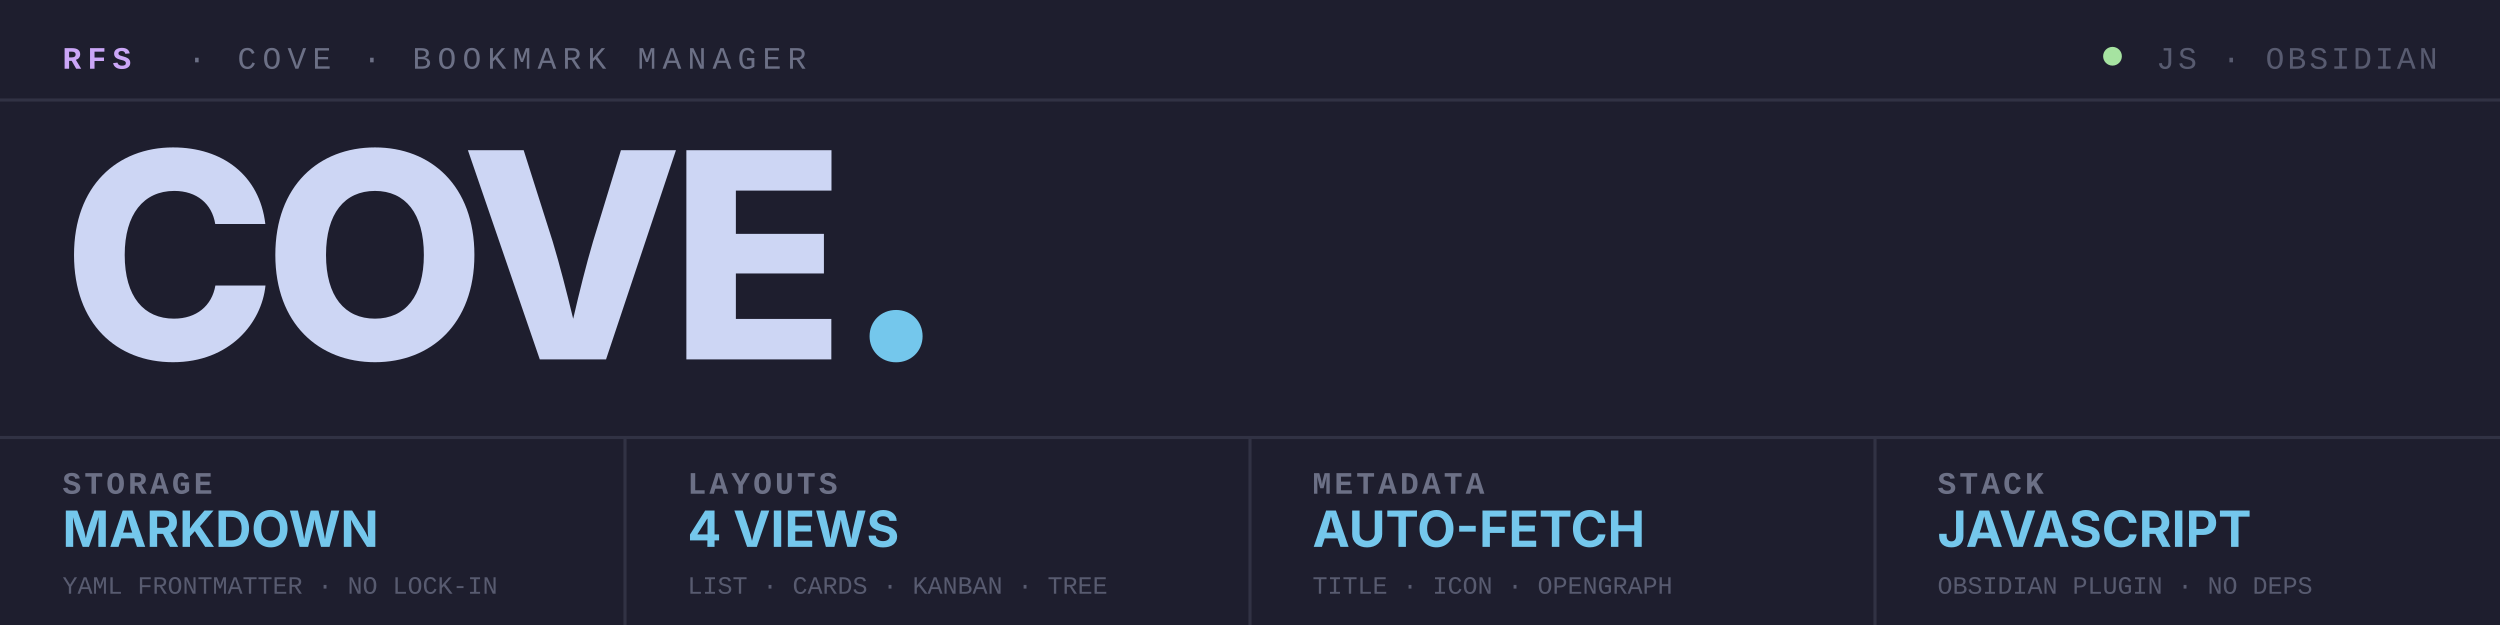
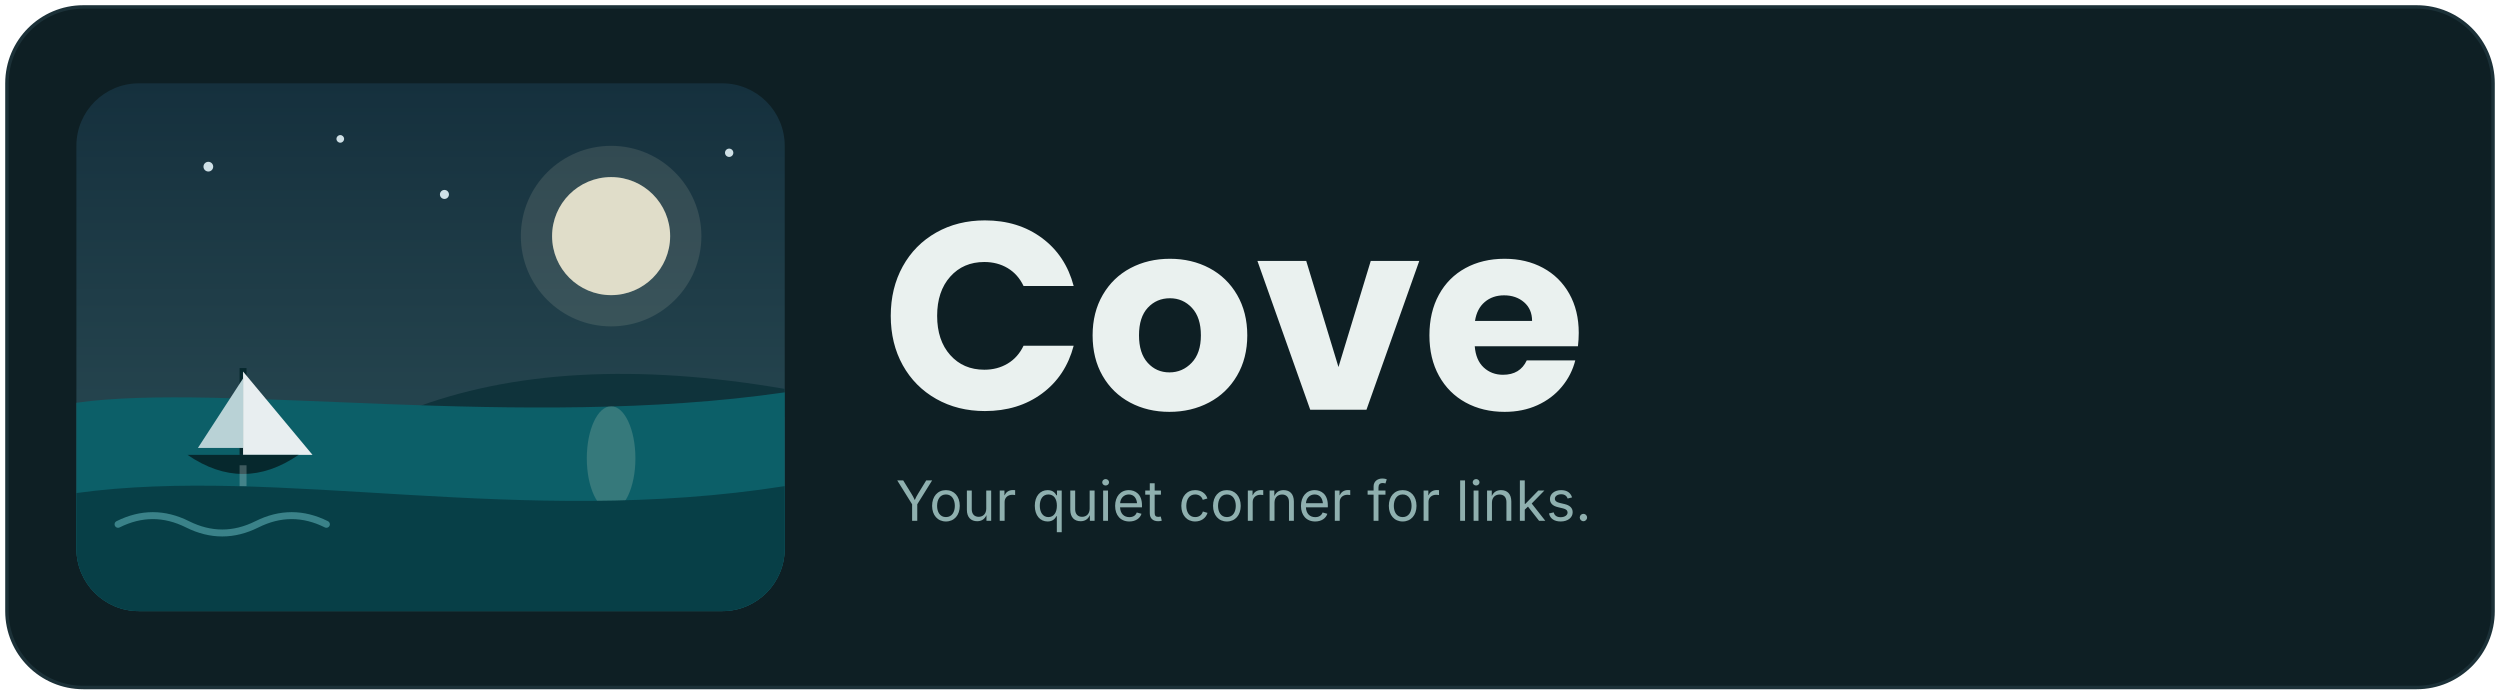
- <svg xmlns="http://www.w3.org/2000/svg" viewBox="0 0 800 200" fill="none">
-   <rect x="0" y="0" width="800" height="200" fill="#1e1e2e" />
-   <line x1="0" y1="32" x2="800" y2="32" stroke="#313244" stroke-width="1" />
-   <text x="20" y="22" font-family="'JetBrains Mono', 'Courier New', monospace" font-size="10" font-weight="700" fill="#cba6f7" letter-spacing="2">RFS</text>
-   <text x="60" y="22" font-family="'JetBrains Mono', 'Courier New', monospace" font-size="10" font-weight="400" fill="#6c7086" letter-spacing="2">·  COVE  ·  BOOKMARK MANAGER</text>
-   <circle cx="676" cy="18" r="3" fill="#a6e3a1" />
-   <text x="780" y="22" text-anchor="end" font-family="'JetBrains Mono', 'Courier New', monospace" font-size="10" font-weight="400" fill="#585b70" letter-spacing="1">JS · OBSIDIAN</text>
-   <text x="20" y="115" font-family="'Inter', 'Helvetica Neue', Arial, sans-serif" font-size="92" font-weight="800" fill="#cdd6f4" letter-spacing="-4">COVE<tspan fill="#74c7ec">.</tspan>
-   </text>
-   <line x1="0" y1="140" x2="800" y2="140" stroke="#313244" stroke-width="1" />
-   <line x1="200" y1="140" x2="200" y2="200" stroke="#313244" stroke-width="1" />
-   <line x1="400" y1="140" x2="400" y2="200" stroke="#313244" stroke-width="1" />
-   <line x1="600" y1="140" x2="600" y2="200" stroke="#313244" stroke-width="1" />
-   <text x="20" y="158" font-family="'JetBrains Mono', 'Courier New', monospace" font-size="10" font-weight="600" fill="#6c7086" letter-spacing="1">STORAGE</text>
-   <text x="20" y="175" font-family="'Inter', 'Helvetica Neue', Arial, sans-serif" font-size="16" font-weight="700" fill="#74c7ec" letter-spacing="0">MARKDOWN</text>
-   <text x="20" y="190" font-family="'JetBrains Mono', 'Courier New', monospace" font-size="8" fill="#585b70" letter-spacing="0">YAML FRONTMATTER · NO LOCK-IN</text>
-   <text x="220" y="158" font-family="'JetBrains Mono', 'Courier New', monospace" font-size="10" font-weight="600" fill="#6c7086" letter-spacing="1">LAYOUTS</text>
-   <text x="220" y="175" font-family="'Inter', 'Helvetica Neue', Arial, sans-serif" font-size="16" font-weight="700" fill="#74c7ec" letter-spacing="0">4 VIEWS</text>
-   <text x="220" y="190" font-family="'JetBrains Mono', 'Courier New', monospace" font-size="8" fill="#585b70" letter-spacing="0">LIST · CARDS · KANBAN · TREE</text>
-   <text x="420" y="158" font-family="'JetBrains Mono', 'Courier New', monospace" font-size="10" font-weight="600" fill="#6c7086" letter-spacing="1">METADATA</text>
-   <text x="420" y="175" font-family="'Inter', 'Helvetica Neue', Arial, sans-serif" font-size="16" font-weight="700" fill="#74c7ec" letter-spacing="0">AUTO-FETCH</text>
-   <text x="420" y="190" font-family="'JetBrains Mono', 'Courier New', monospace" font-size="8" fill="#585b70" letter-spacing="0">TITLE · ICON · OPENGRAPH</text>
-   <text x="620" y="158" font-family="'JetBrains Mono', 'Courier New', monospace" font-size="10" font-weight="600" fill="#6c7086" letter-spacing="1">STACK</text>
-   <text x="620" y="175" font-family="'Inter', 'Helvetica Neue', Arial, sans-serif" font-size="16" font-weight="700" fill="#74c7ec" letter-spacing="0">JAVASCRIPT</text>
-   <text x="620" y="190" font-family="'JetBrains Mono', 'Courier New', monospace" font-size="8" fill="#585b70" letter-spacing="0">OBSIDIAN PLUGIN · NO DEPS</text>
+ <svg xmlns="http://www.w3.org/2000/svg" viewBox="0 0 720 200" role="img" aria-label="Cove">
+   <defs>
+     <linearGradient id="skyD" x1="0" y1="0" x2="0" y2="1">
+       <stop offset="0" stop-color="#15303d" />
+       <stop offset="1" stop-color="#2e5058" />
+     </linearGradient>
+     <clipPath id="panelD">
+       <rect x="22" y="24" width="204" height="152" rx="18" />
+     </clipPath>
+   </defs>
+   <rect x="2" y="2" width="716" height="196" rx="22" fill="#0e1f24" stroke="#1c3138" />
+   <g clip-path="url(#panelD)">
+     <rect x="22" y="24" width="204" height="152" fill="url(#skyD)" />
+     <circle cx="176" cy="68" r="26" fill="#f3ecd5" opacity="0.12" />
+     <circle cx="176" cy="68" r="17" fill="#f3ecd5" />
+     <circle cx="176" cy="68" r="17" fill="#2e5058" opacity="0.10" />
+     <circle cx="60" cy="48" r="1.4" fill="#cfe0e6" />
+     <circle cx="98" cy="40" r="1.1" fill="#cfe0e6" />
+     <circle cx="128" cy="56" r="1.3" fill="#cfe0e6" />
+     <circle cx="210" cy="44" r="1.2" fill="#cfe0e6" />
+     <path d="M118,118 Q162,101 226,112 L226,120 L118,120 Z" fill="#0f333b" />
+     <path d="M22,116 C64,110 150,124 226,113 L226,176 L22,176 Z" fill="#0c5f68" />
+     <ellipse cx="176" cy="132" rx="7" ry="15" fill="#f3ecd5" opacity="0.18" />
+     <path d="M22,142 C80,134 150,152 226,140 L226,176 L22,176 Z" fill="#073f47" />
+     <path d="M34,151 q10,-5 20,0 t20,0 t20,0" fill="none" stroke="#3f8a90" stroke-width="2" stroke-linecap="round" opacity="0.9" />
+     <line x1="70" y1="131" x2="70" y2="106" stroke="#06282d" stroke-width="2" />
+     <path d="M70,107 L70,131 L90,131 Z" fill="#e8eef0" />
+     <path d="M70,109 L70,129 L57,129 Z" fill="#b9d2d6" />
+     <path d="M54,131 Q70,142 86,131 Z" fill="#06282d" />
+     <line x1="70" y1="134" x2="70" y2="140" stroke="#e8eef0" stroke-width="2" opacity="0.25" />
+   </g>
+   <g transform="translate(254,118) scale(0.8)">
+     <path fill="#eaf1ef" d="M3.17-33.79Q3.17-43.78 7.49-51.60Q11.81-59.42 19.54-63.79Q27.26-68.16 37.06-68.16Q49.06-68.16 57.60-61.82Q66.14-55.49 69.02-44.54L50.98-44.54Q48.96-48.77 45.26-50.98Q41.57-53.18 36.86-53.18Q29.28-53.18 24.58-47.90Q19.87-42.62 19.87-33.79Q19.87-24.96 24.58-19.68Q29.28-14.40 36.86-14.40Q41.57-14.40 45.26-16.61Q48.96-18.82 50.98-23.04L69.02-23.04Q66.14-12.10 57.60-5.81Q49.06 0.48 37.06 0.48Q27.26 0.48 19.54-3.89Q11.81-8.26 7.49-16.03Q3.17-23.81 3.17-33.79M103.49 0.77Q95.62 0.77 89.33-2.59Q83.04-5.95 79.44-12.19Q75.84-18.43 75.84-26.78Q75.84-35.04 79.49-41.33Q83.14-47.62 89.47-50.98Q95.81-54.34 103.68-54.34Q111.55-54.34 117.89-50.98Q124.22-47.62 127.87-41.33Q131.52-35.04 131.52-26.78Q131.52-18.53 127.82-12.24Q124.13-5.95 117.74-2.59Q111.36 0.77 103.49 0.77M103.49-13.44Q108.19-13.44 111.50-16.90Q114.82-20.35 114.82-26.78Q114.82-33.22 111.60-36.67Q108.38-40.13 103.68-40.13Q98.88-40.13 95.71-36.72Q92.54-33.31 92.54-26.78Q92.54-20.35 95.66-16.90Q98.78-13.44 103.49-13.44M152.74-53.57L164.35-15.36L175.97-53.57L193.44-53.57L174.43 0L154.18 0L135.17-53.57L152.74-53.57M250.85-27.65Q250.85-25.34 250.56-22.85L213.41-22.85Q213.79-17.86 216.62-15.22Q219.46-12.58 223.58-12.58Q229.73-12.58 232.13-17.76L249.60-17.76Q248.26-12.48 244.75-8.26Q241.25-4.03 235.97-1.63Q230.69 0.77 224.16 0.77Q216.29 0.77 210.14-2.59Q204-5.95 200.54-12.19Q197.09-18.43 197.09-26.78Q197.09-35.14 200.50-41.38Q203.90-47.62 210.05-50.98Q216.19-54.34 224.16-54.34Q231.94-54.34 237.98-51.07Q244.03-47.81 247.44-41.76Q250.85-35.71 250.85-27.65M213.50-31.97L234.05-31.97Q234.05-36.19 231.17-38.69Q228.29-41.18 223.97-41.18Q219.84-41.18 217.01-38.78Q214.18-36.38 213.50-31.97" />
+   </g>
+   <text x="258" y="150" font-family="'Poppins','Nunito',system-ui,-apple-system,'Segoe UI',sans-serif" font-size="16" fill="#8fb0af">Your quiet corner for links.</text>
</svg>
